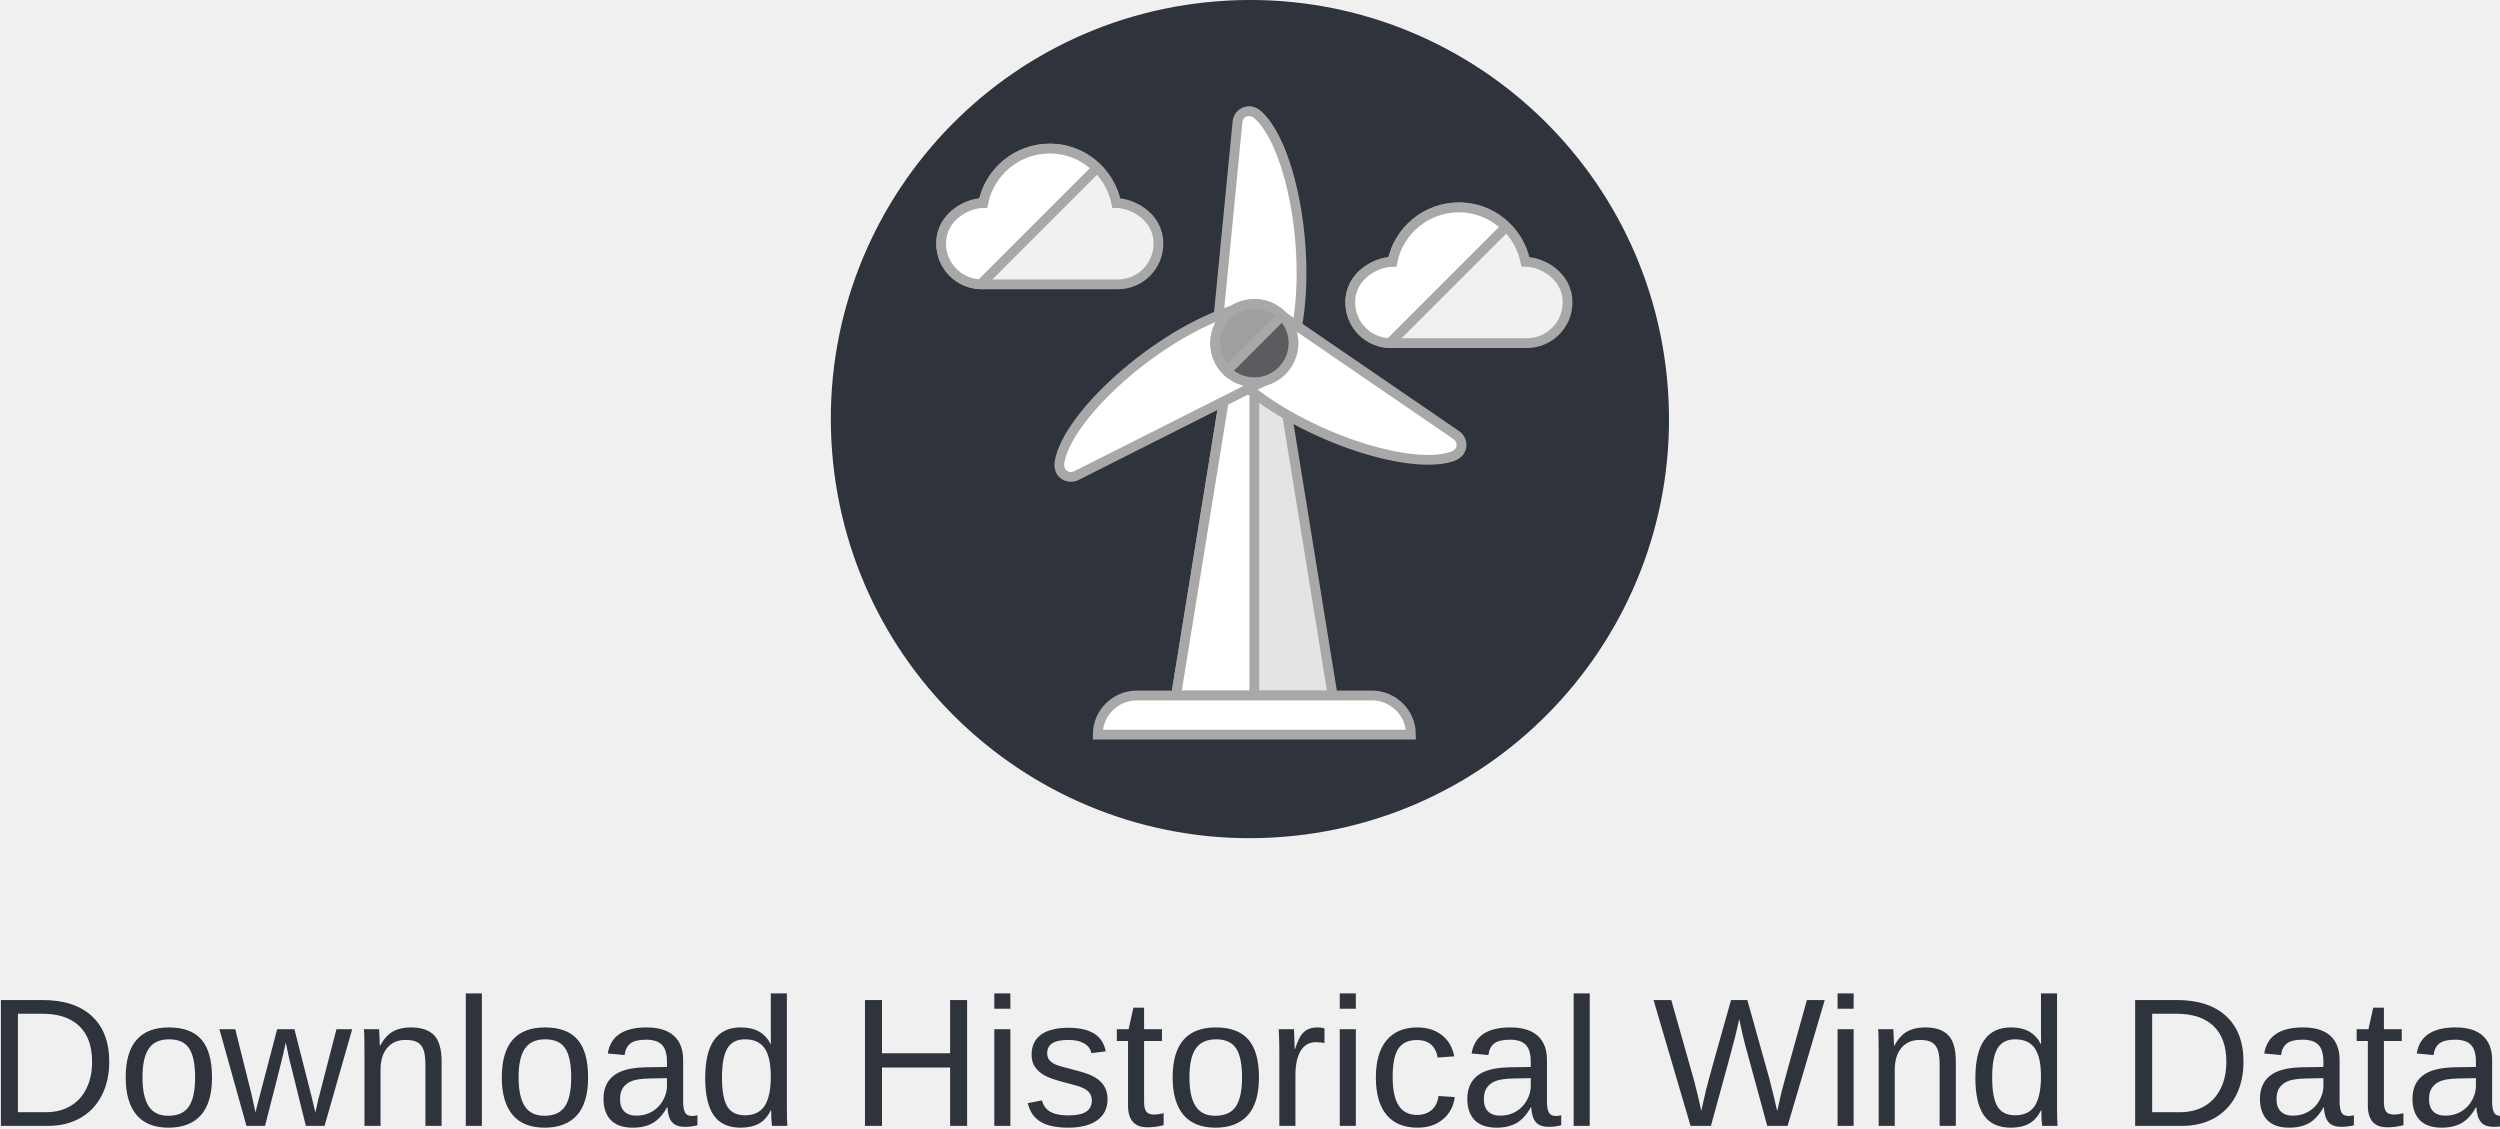
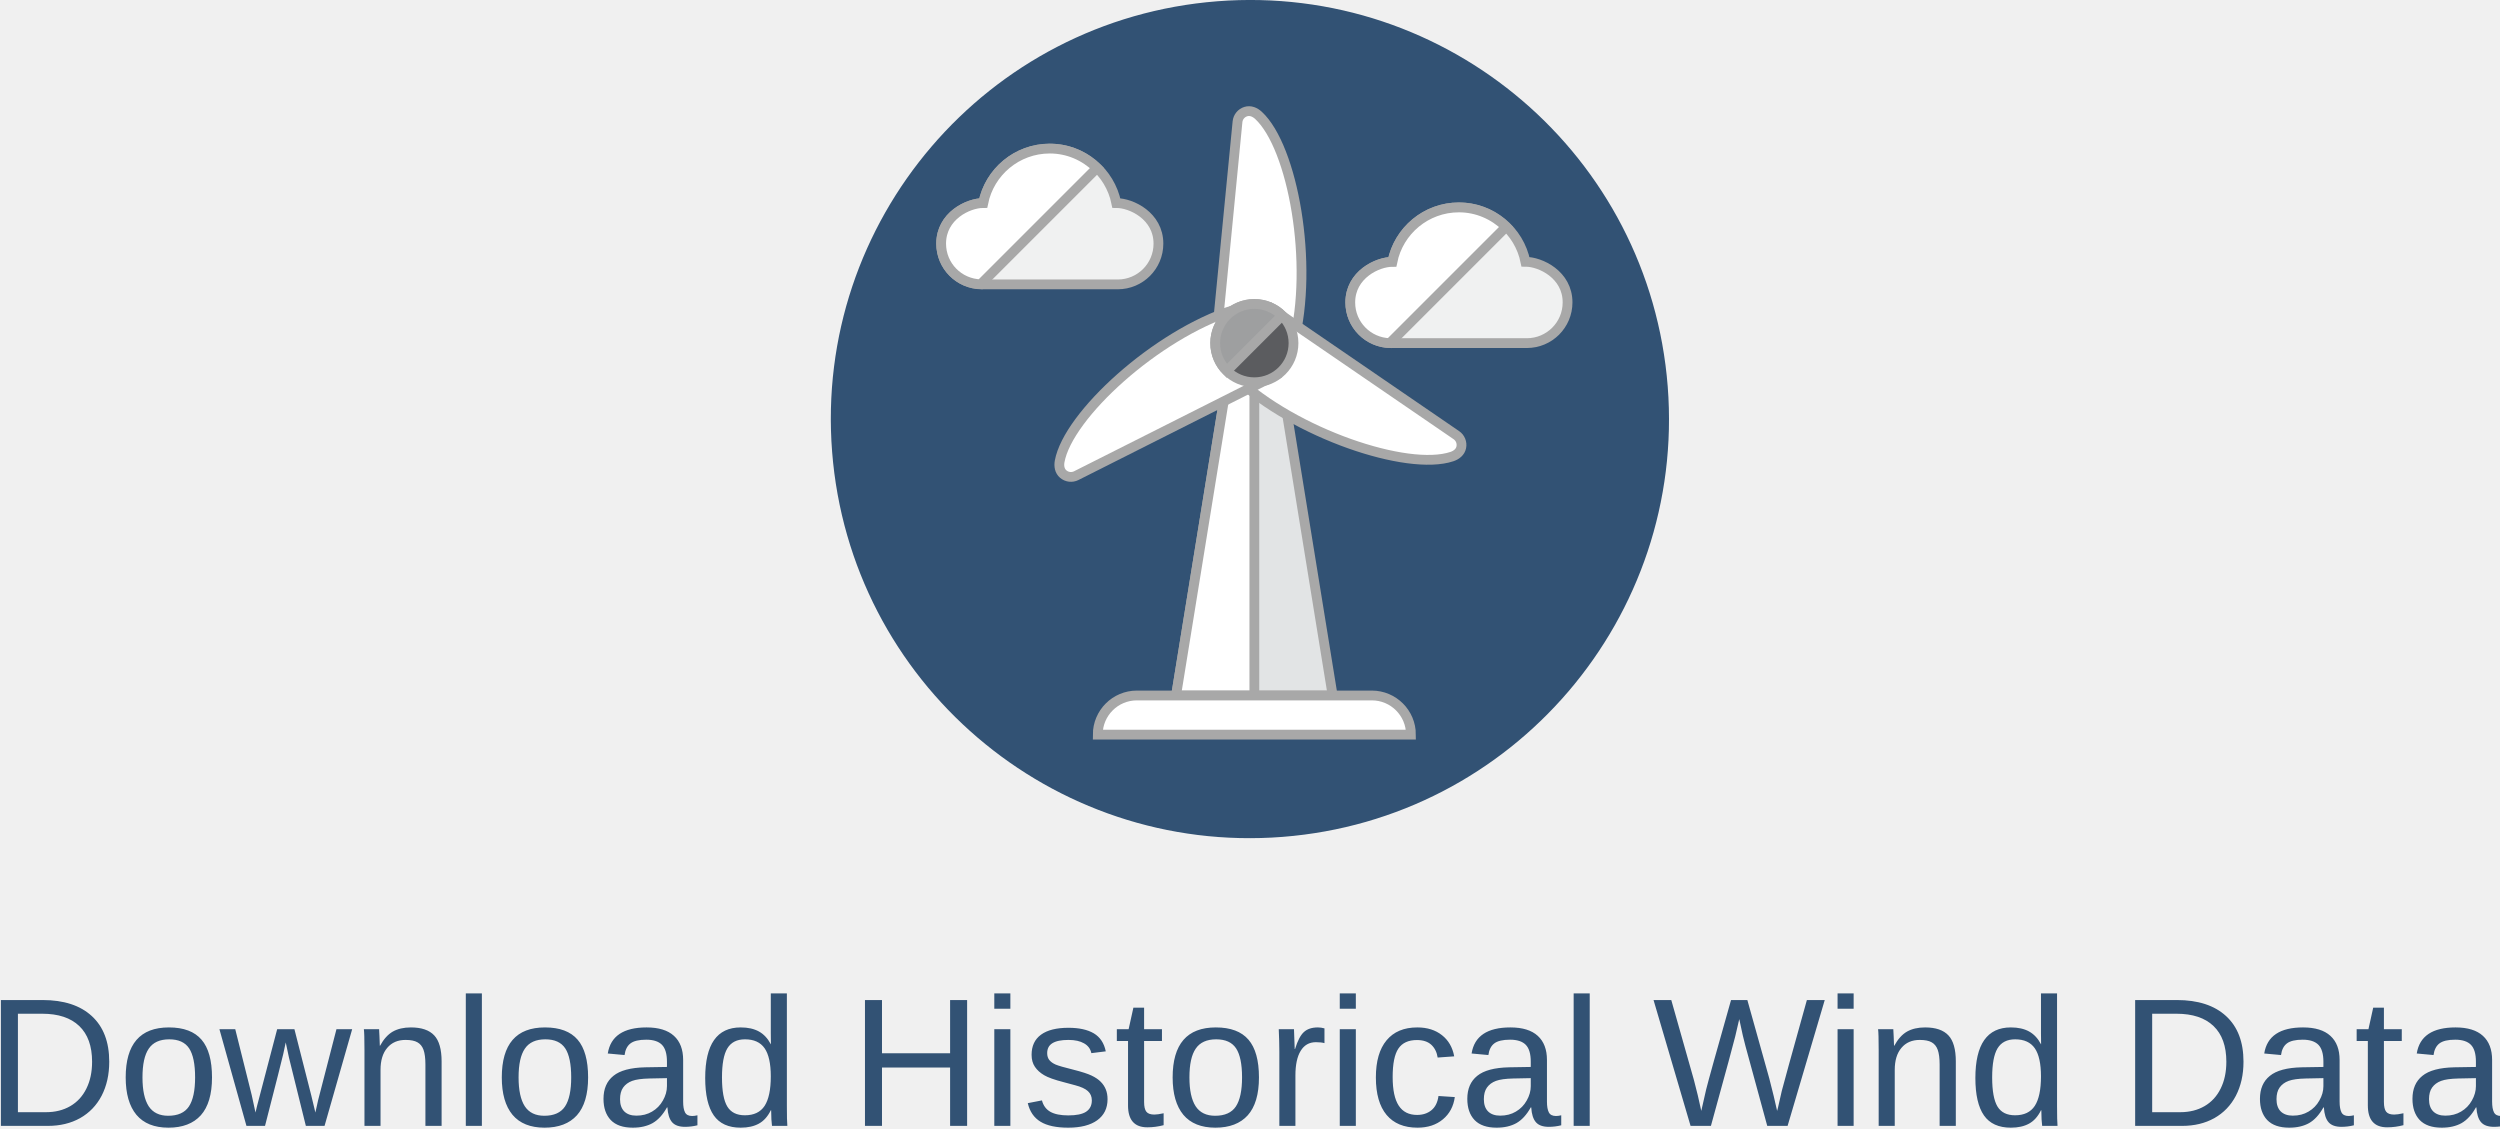
<svg xmlns="http://www.w3.org/2000/svg" version="1.0" x="0px" y="0px" width="328.102" height="148.042" viewBox="0 0 328.102 148.042" xml:space="preserve" id="svg56">
-   <defs id="defs60" />
+   <defs id="defs60">
+     <clipPath id="clipPath835" clipPathUnits="userSpaceOnUse">
+       <path id="path833" d="M 0,61.228 H 224.503 V 0 H 0 Z" />
+     </clipPath>
+     <clipPath id="clipPath843" clipPathUnits="userSpaceOnUse">
+       <path id="path841" d="M 0,61.228 H 224.503 V 0 H 0 Z" />
+     </clipPath>
+     <clipPath id="clipPath867" clipPathUnits="userSpaceOnUse">
+       <path id="path865" d="M 0,61.228 H 224.503 V 0 H 0 Z" />
+     </clipPath>
+   </defs>
  <g id="Artboard" transform="translate(109.0393,8.3388102e-6)">
</g>
-   <circle id="circle3" r="55" cy="-67.602" cx="-159.261" style="fill:#222831;fill-opacity:0.941" transform="rotate(175.5357)" />
+   <circle id="circle3" r="55" cy="-67.602" cx="-159.261" style="fill:#27496d;fill-opacity:0.941" transform="rotate(175.5357)" />
  <g id="g53" style="stroke:#a8a8a8;stroke-opacity:1" transform="matrix(1.28455,0,0,1.28455,93.97223,-15.34305)">
    <g id="g7" style="stroke:#a8a8a8;stroke-opacity:1">
      <path id="path5" d="M 57.645,49.979 C 56.939,50.607 56.019,51 55,51 53.981,51 53.061,50.607 52.355,49.979 L 47,83 h 16 z" style="fill:#e2e4e5;stroke:#a8a8a8;stroke-opacity:1" />
    </g>
    <g id="g11" style="stroke:#a8a8a8;stroke-opacity:1">
      <path id="path9" d="m 55,51 c -1.019,0 -1.939,-0.393 -2.645,-1.021 L 47,83 h 8 z" style="fill:#ffffff;stroke:#a8a8a8;stroke-opacity:1" />
    </g>
    <g id="g15" style="stroke:#a8a8a8;stroke-opacity:1">
      <path id="path13" d="m 58.998,47 c 2.086,-8.035 -0.053,-20.028 -3.582,-23.274 -0.36,-0.331 -0.821,-0.525 -1.288,-0.381 -0.467,0.144 -0.802,0.554 -0.849,1.041 L 51.077,47 Z" style="fill:#ffffff;stroke:#a8a8a8;stroke-opacity:1" />
    </g>
    <g id="g19" style="stroke:#a8a8a8;stroke-opacity:1">
      <path id="path17" d="m 53.071,50.502 c 6.031,5.704 17.568,9.617 22.114,8.091 0.463,-0.155 0.856,-0.466 0.955,-0.944 0.099,-0.478 -0.099,-0.97 -0.502,-1.246 L 56.893,43.563 Z" style="fill:#ffffff;stroke:#a8a8a8;stroke-opacity:1" />
    </g>
    <g id="g23" style="stroke:#a8a8a8;stroke-opacity:1">
      <path id="path21" d="m 52.863,43.621 c -7.906,2.531 -16.899,10.748 -17.757,15.466 -0.087,0.481 -0.005,0.975 0.366,1.292 0.371,0.318 0.897,0.381 1.333,0.161 L 57.096,50.316 Z" style="fill:#ffffff;stroke:#a8a8a8;stroke-opacity:1" />
    </g>
    <g id="g27" style="stroke:#a8a8a8;stroke-opacity:1">
      <path id="path25" d="M 71,87 H 39 c 0,-2.209 1.791,-4 4,-4 h 24 c 2.209,0 4,1.791 4,4 z" style="fill:#ffffff;stroke:#a8a8a8;stroke-opacity:1" />
    </g>
    <g id="g31" style="stroke:#a8a8a8;stroke-opacity:1">
      <path id="path29" d="M 45.2,36.838 C 45.2,39.141 43.341,41 41.037,41 H 27.163 C 24.859,41 23,39.141 23,36.838 c 0,-2.843 2.775,-4.149 4.301,-4.149 0.638,-3.177 3.441,-5.564 6.799,-5.564 3.358,0 6.161,2.386 6.799,5.564 1.526,0 4.301,1.307 4.301,4.149 z" style="fill:#f0f1f1;stroke:#a8a8a8;stroke-opacity:1" />
    </g>
    <g id="g35" style="stroke:#a8a8a8;stroke-opacity:1">
      <path id="path33" d="M 87,42.838 C 87,45.141 85.141,47 82.837,47 H 68.962 C 66.659,47 64.8,45.141 64.8,42.838 c 0,-2.843 2.775,-4.149 4.301,-4.149 0.638,-3.177 3.441,-5.564 6.799,-5.564 3.358,0 6.16,2.386 6.799,5.564 1.526,0 4.301,1.307 4.301,4.149 z" style="fill:#f0f1f1;stroke:#a8a8a8;stroke-opacity:1" />
    </g>
    <g id="g39" style="stroke:#a8a8a8;stroke-opacity:1">
      <path id="path37" d="m 34.1,27.125 c -3.358,0 -6.161,2.386 -6.799,5.564 -1.526,0 -4.301,1.305 -4.301,4.148 0,2.26 1.793,4.082 4.037,4.15 L 38.918,29.106 C 37.669,27.89 35.98,27.125 34.1,27.125 Z" style="fill:#ffffff;stroke:#a8a8a8;stroke-opacity:1" />
    </g>
    <g id="g43" style="stroke:#a8a8a8;stroke-opacity:1">
      <path id="path41" d="m 75.9,33.138 c -3.358,0 -6.161,2.386 -6.799,5.564 -1.526,0 -4.301,1.305 -4.301,4.148 0,2.26 1.793,4.082 4.037,4.15 L 80.718,35.119 C 79.469,33.903 77.78,33.138 75.9,33.138 Z" style="fill:#ffffff;stroke:#a8a8a8;stroke-opacity:1" />
    </g>
    <g id="g47" style="stroke:#a8a8a8;stroke-opacity:1">
      <circle id="circle45" r="4" cy="47" cx="55" style="fill:#5b5c5f;stroke:#a8a8a8;stroke-opacity:1" />
    </g>
    <g id="g51" style="stroke:#a8a8a8;stroke-opacity:1">
      <path id="path49" d="m 55,43 c -2.209,0 -4,1.791 -4,4 0,1.111 0.454,2.115 1.185,2.839 l 5.654,-5.654 C 57.115,43.454 56.111,43 55,43 Z" style="fill:#9e9fa0;stroke:#a8a8a8;stroke-opacity:1" />
    </g>
  </g>
  <g aria-label="Download Historical Wind Data" style="font-style:normal;font-variant:normal;font-weight:normal;font-stretch:normal;font-size:13.333px;line-height:1.25;font-family:Arial;-inkscape-font-specification:'Arial, Normal';font-variant-ligatures:normal;font-variant-caps:normal;font-variant-numeric:normal;font-feature-settings:normal;text-align:start;letter-spacing:0px;word-spacing:0px;writing-mode:lr-tb;text-anchor:start;fill:#000000;fill-opacity:1;stroke:none" id="text4854" transform="translate(-185.4101,-112.3363)" />
-   <text xml:space="preserve" style="font-style:normal;font-variant:normal;font-weight:normal;font-stretch:normal;font-size:24px;line-height:1.25;font-family:Arial;-inkscape-font-specification:'Arial, Normal';font-variant-ligatures:normal;font-variant-caps:normal;font-variant-numeric:normal;font-feature-settings:normal;text-align:start;letter-spacing:0px;word-spacing:0px;writing-mode:lr-tb;text-anchor:start;fill:#222831;fill-opacity:0.941;stroke:none;" id="text846" y="147.76" x="-1.852">
+   <text xml:space="preserve" style="font-style:normal;font-variant:normal;font-weight:normal;font-stretch:normal;font-size:24px;line-height:1.25;font-family:Arial;-inkscape-font-specification:'Arial, Normal';font-variant-ligatures:normal;font-variant-caps:normal;font-variant-numeric:normal;font-feature-settings:normal;text-align:start;letter-spacing:0px;word-spacing:0px;writing-mode:lr-tb;text-anchor:start;fill:#27496d;fill-opacity:0.941;stroke:none;" id="text846" y="147.76" x="-1.852">
    <tspan id="tspan844" x="-1.852" y="147.76">Download Historical Wind Data</tspan>
  </text>
</svg>
